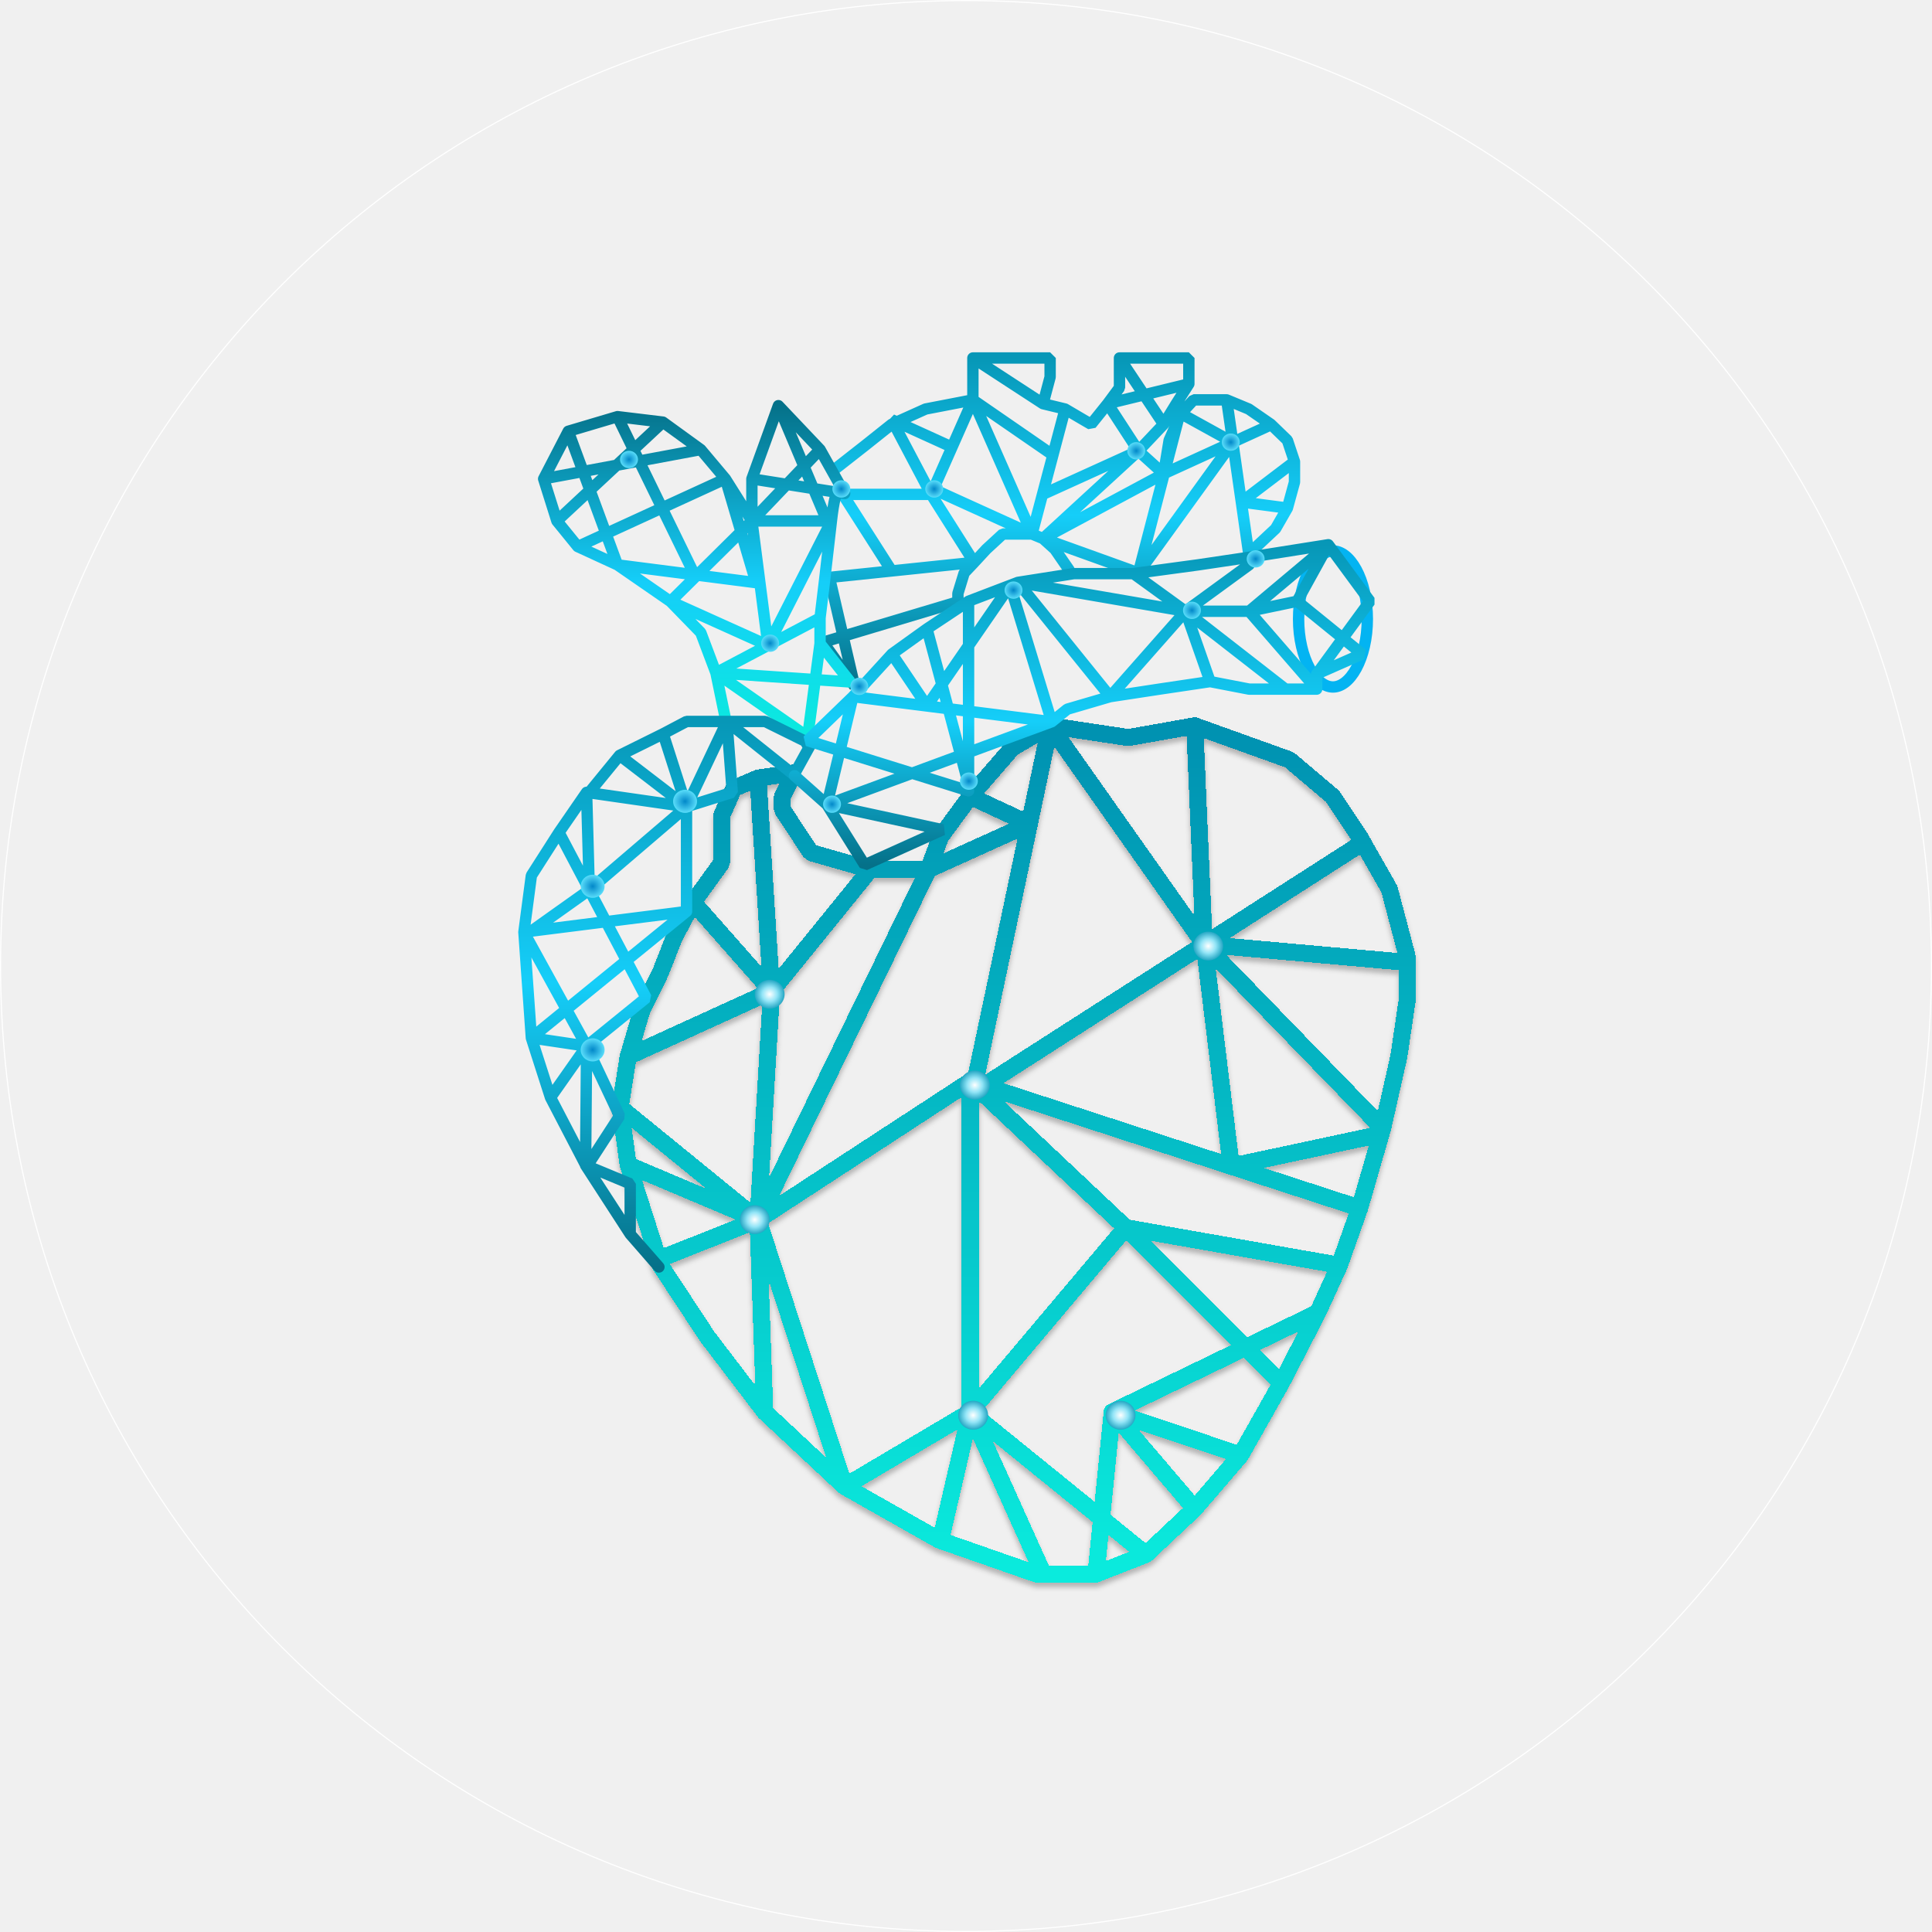
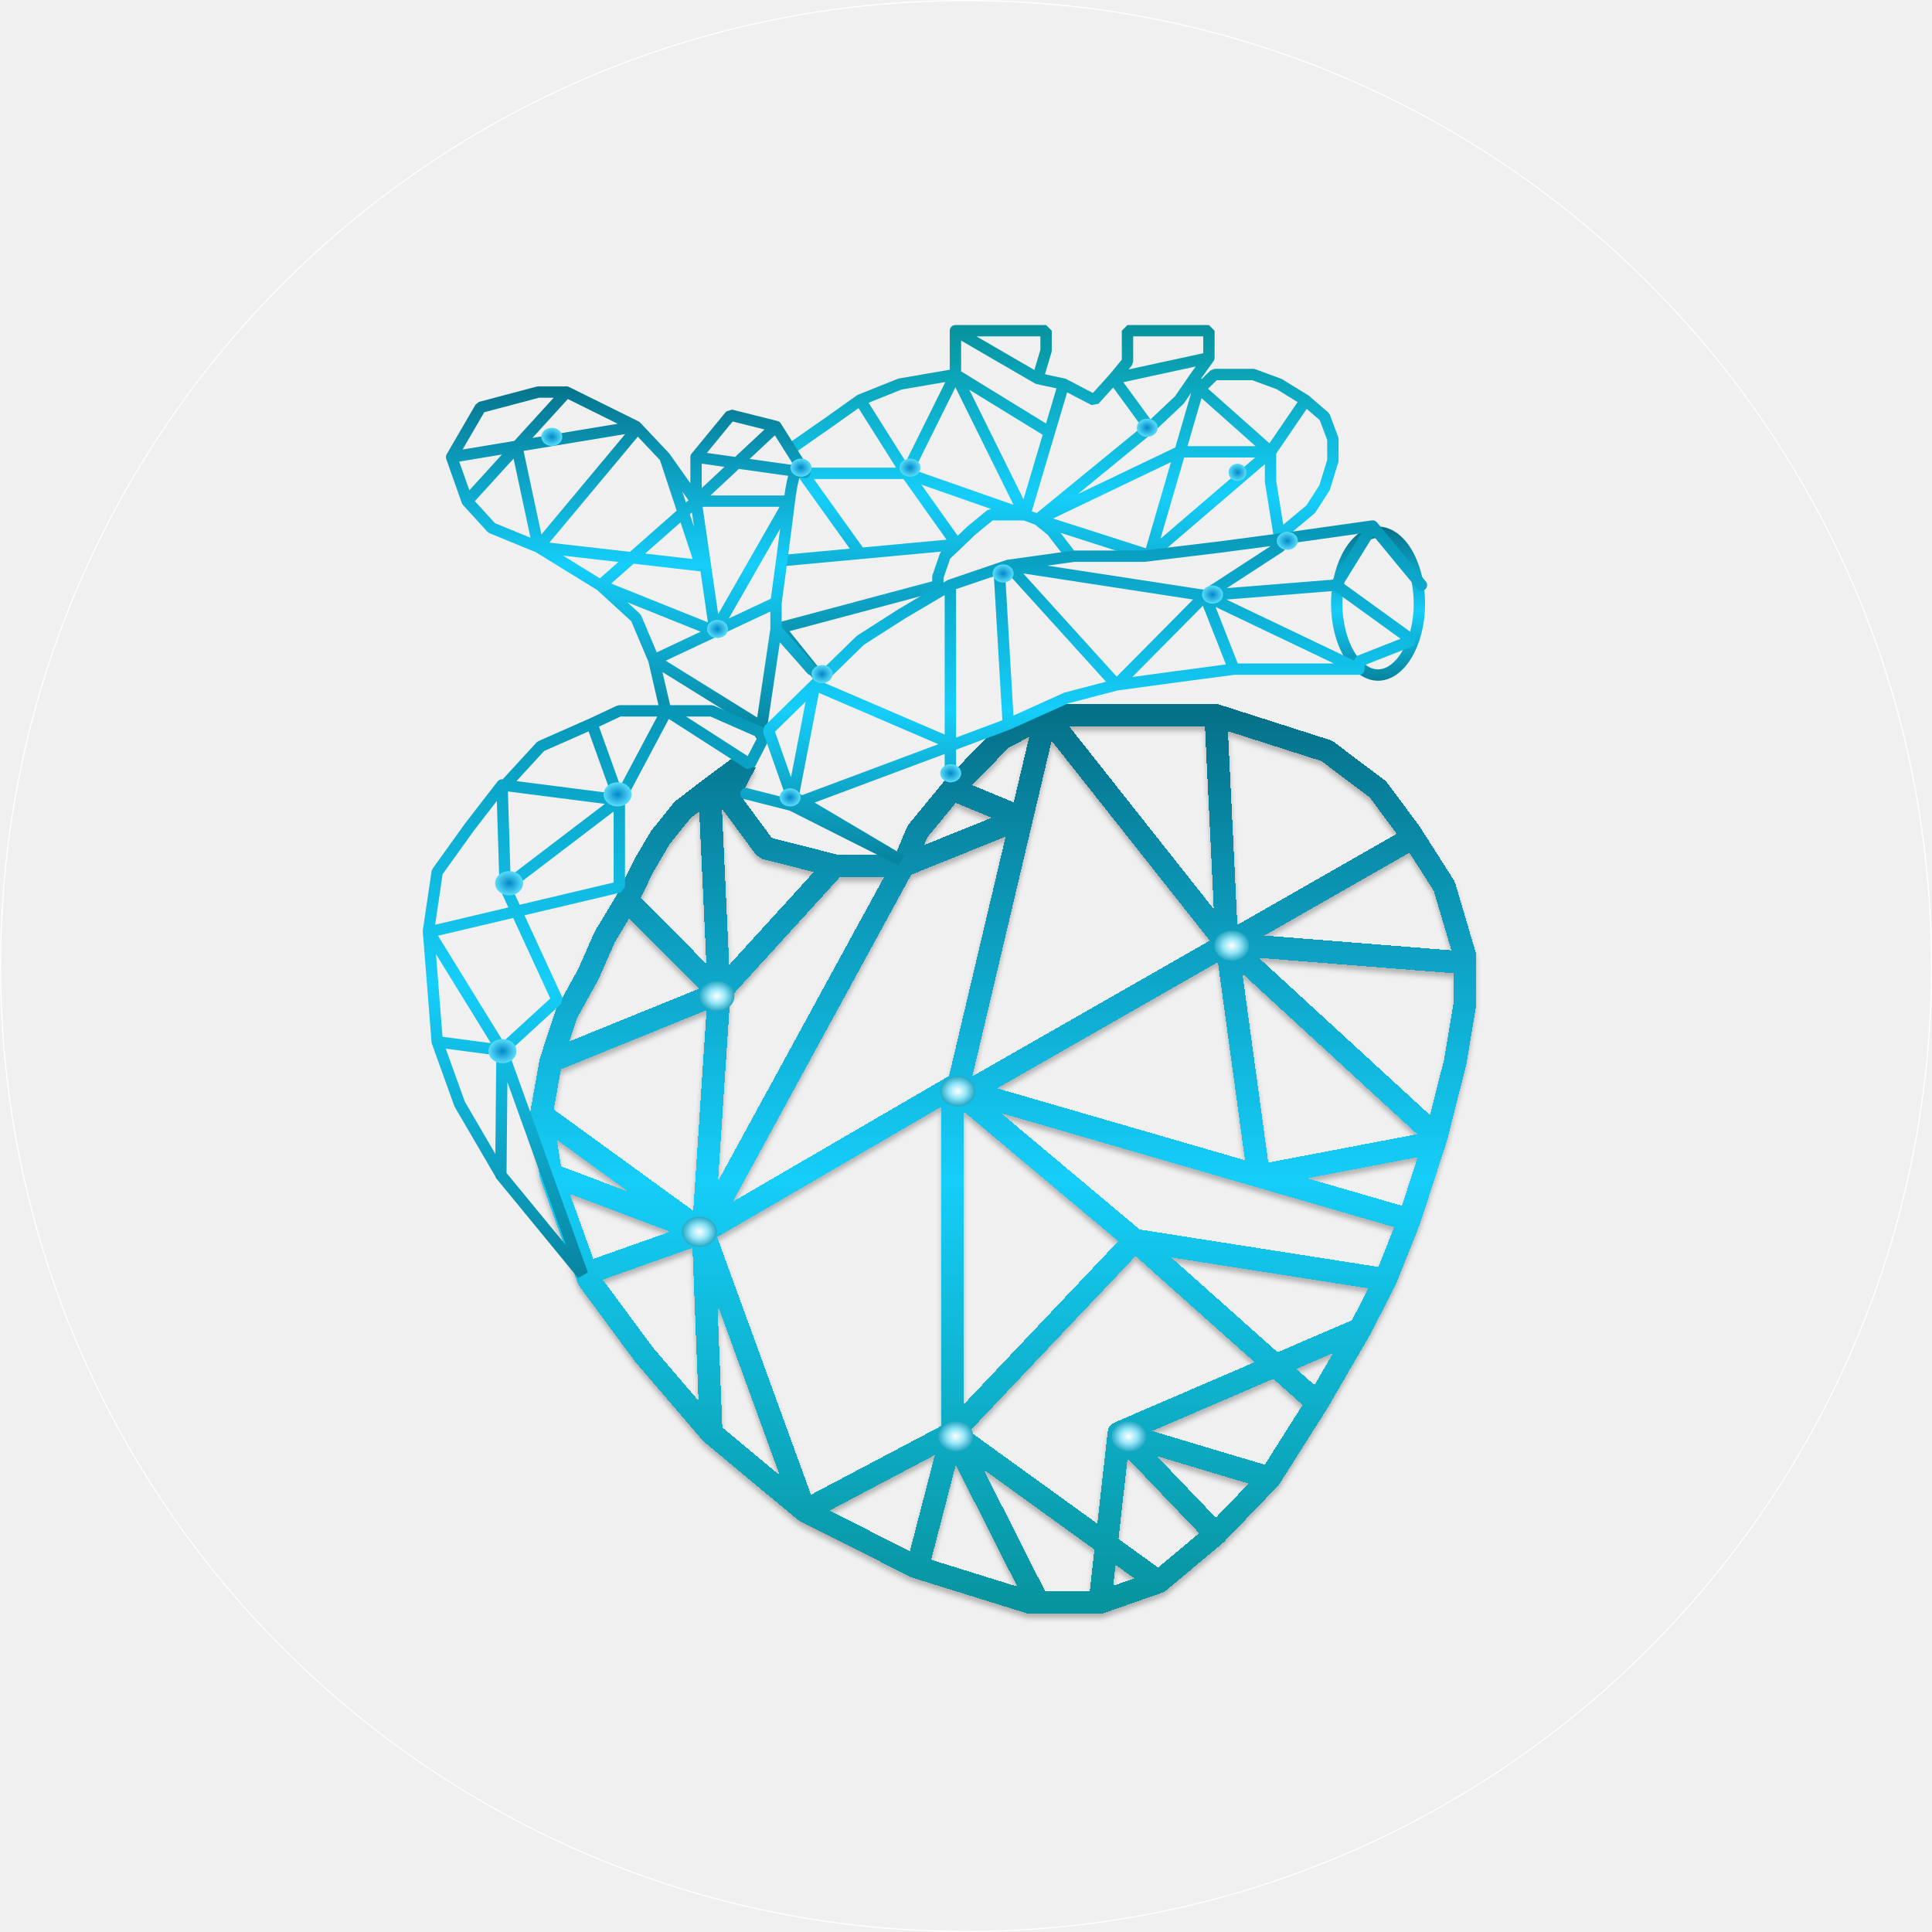
<svg xmlns="http://www.w3.org/2000/svg" width="1700" height="1700" viewBox="0 0 1700 1700" fill="none">
-   <path d="M735.383 412.215L761.043 392.107L784.629 373.319L814.438 359.913L856.067 351.865M856.067 351.865V315M856.067 351.865L908.07 469.874M856.067 351.865L926.471 400.407M856.067 351.865L837.682 393.44M856.067 315H924.013V331.757L917.788 355.216M856.067 315L917.788 355.216M917.788 355.216L937.197 359.913M937.197 359.913L953.166 369.307L960.1 373.319L974.65 355.216M937.197 359.913L926.471 400.407M974.65 355.216L985.051 341.151V315M974.65 355.216L1046.09 337.799M974.65 355.216L1001.7 396.804M985.051 315H1046.09V337.799M985.051 315L1023.9 373.319M1046.09 337.799L1035.01 355.216L1023.9 373.319M1023.9 373.319L1001.7 396.804M1001.7 396.804L1023.9 416.912M1001.7 396.804L917.788 473.885M1001.7 396.804L917.271 435.141M1023.9 416.912L1028.75 387.41L1039.15 363.95M1023.9 416.912L1084.73 389.12M1023.9 416.912L917.788 473.885M1039.15 363.95L1050.26 351.865H1079.39M1039.15 363.95L1084.73 389.12M1079.39 351.865L1098.8 359.913L1118.21 373.319L1118.57 373.663M1079.39 351.865L1084.73 389.12M1139.04 406.172L1132.79 387.41L1118.57 373.663M1139.04 406.172V424.275L1132.79 447.074M1139.04 406.172L1092.27 441.717M1132.79 447.074L1122.39 465.177L1098.8 487.291L1092.27 441.717M1132.79 447.074L1092.27 441.717M1118.57 373.663L1084.73 389.12M1039.15 359.913L1001.7 504.073M1001.7 504.073L1084.73 389.12M1001.7 504.073L917.788 473.885M1084.73 389.12L1092.27 441.717M940.664 501.382L928.189 483.279L917.788 473.885M917.788 473.885L908.07 469.874M908.07 469.874H892.811H882.41L867.86 483.279L857.172 494.83M908.07 469.874L917.271 435.141M908.07 469.874L821.303 430.479M857.172 494.83L856.067 496.025L848.424 504.073L842.883 522.175V529.538L724.273 565.083L752.035 603.954L729.841 508.084L784.629 502.382M857.172 494.83L784.629 502.382M857.172 494.83L819.297 435.014M784.629 502.382L741.608 435.014H819.297M819.297 435.014L784.629 369.307L837.682 393.44M819.297 435.014L821.303 430.479M926.471 400.407L917.271 435.141M837.682 393.44L821.303 430.479" stroke="url(#paint0_linear_140_918)" stroke-width="10" stroke-linecap="round" stroke-linejoin="bevel" />
-   <path d="M638.284 632.314L629.958 592.047M629.958 592.047L616.616 556.629L589.984 529.259M629.958 592.047L748.226 600.095L721.568 566.277M629.958 592.047L713.977 650.594M629.958 592.047L675.763 567.889M589.984 529.259L543.339 497.041M589.984 529.259L675.763 567.889M589.984 529.259L661.606 458.398M543.339 497.041L508.355 480.944M543.339 497.041L500.029 379.489M543.339 497.041L611.127 505.749M508.355 480.944L490.022 458.398M508.355 480.944L638.284 421.356M490.022 458.398L478.361 421.356M490.022 458.398L583.313 371.441M478.361 421.356L500.029 379.489M478.361 421.356L616.616 395.586M500.029 379.489L543.339 366.617M543.339 366.617L583.313 371.441M543.339 366.617L611.127 505.749M583.313 371.441L616.616 395.586M616.616 395.586L638.284 421.356M638.284 421.356L661.606 458.398M638.284 421.356L665.208 512.697M661.606 458.398V421.356M661.606 458.398L668.685 513.144M661.606 458.398L721.568 395.586M661.606 458.398H727.687M661.606 421.356L684.929 356.943M661.606 421.356L743.235 434.253M684.929 356.943L721.568 395.586M684.929 356.943L727.687 458.398M721.568 395.586L743.235 434.253M743.235 434.253C741.021 427.271 735.587 422.325 731.574 458.398M731.574 458.398C727.561 494.471 723.231 530.317 721.568 543.731M731.574 458.398L675.763 567.889M731.574 458.398H727.687M721.568 543.731V566.277M721.568 543.731L675.763 567.889M721.568 566.277L709.88 654.555M675.763 567.889L668.685 513.144M668.685 513.144L665.208 512.697M665.208 512.697L611.127 505.749" stroke="url(#paint1_linear_140_918)" stroke-width="10" stroke-linecap="round" stroke-linejoin="bevel" />
+   <path d="M699.056 392.667L729.175 371.638L756.858 351.99M756.858 351.99L791.847 337.97L840.708 329.553M756.858 351.99L797.55 416.511M840.708 329.553V291M840.708 329.553L901.747 452.966M840.708 329.553L923.344 380.319M840.708 329.553L819.129 373.032L797.55 416.511M840.708 291H920.459V308.524L913.153 333.058M840.708 291L913.153 333.058M913.153 333.058L935.934 337.97M935.934 337.97L954.678 347.794L962.816 351.99L979.894 333.058M935.934 337.97L923.344 380.319M979.894 333.058L992.102 318.348V291H1063.75V314.844M979.894 333.058L1063.75 314.844M979.894 333.058L1011.65 376.55M1063.75 314.844L1050.74 333.058L1037.7 351.99L1011.65 376.55M1011.65 376.55L913.153 457.161M1148.82 352.35L1148.4 351.99L1125.62 337.97L1102.83 329.553H1068.65L1055.61 342.192L1117.95 397.579M1148.82 352.35L1165.51 366.726L1172.84 386.348V405.279L1165.51 429.123L1153.3 448.054L1125.62 471.181L1117.95 423.52V397.579M1148.82 352.35L1117.95 397.579M1055.61 337.97L1011.65 488.731M1011.65 488.731L1117.95 397.579M1011.65 488.731L913.153 457.161M1117.95 397.579H1037.7L913.153 457.161M940.004 485.917L925.361 466.986L913.153 457.161M913.153 457.161L901.747 452.966M901.747 452.966H883.836H871.628L854.55 466.986L842.005 479.066M901.747 452.966L912.546 416.642L923.344 380.319M901.747 452.966L797.55 416.511M718.601 593.186L686.016 552.536L825.233 515.363V507.663L831.738 488.731L840.708 480.315L842.005 479.066M692.552 492.927L756.858 486.963M842.005 479.066L756.858 486.963M842.005 479.066L797.55 416.511M756.858 486.963L706.362 416.511H797.55" stroke="url(#paint0_linear_140_918)" stroke-width="10" stroke-linecap="round" stroke-linejoin="bevel" />
+   <path d="M585.086 622.847L575.314 580.736M575.314 580.736L559.654 543.696L528.394 515.073M575.314 580.736L673.931 641.965M575.314 580.736L629.077 555.472M528.394 515.073L473.645 481.379M528.394 515.073L629.077 555.472M528.394 515.073L612.461 440.967M473.645 481.379L432.583 464.545L411.065 440.967M473.645 481.379L553.211 490.487L616.689 497.753M473.645 481.379L454.774 392.975M473.645 481.379L559.654 378.326M411.065 440.967L397.378 402.228M411.065 440.967L454.774 392.975M397.378 402.228L422.81 358.444L473.645 344.982L498.483 344.982M397.378 402.228L559.654 375.278M498.483 344.982L559.654 375.278M498.483 344.982L454.774 392.975M559.654 375.278L585.086 402.228M585.086 402.228L612.461 440.967M585.086 402.228L616.689 497.753M612.461 440.967V402.228M612.461 440.967L620.769 498.22M612.461 440.967L682.84 375.278M612.461 440.967H690.023H694.585M612.461 402.228L642.853 365.253L682.84 375.278M612.461 402.228L708.273 415.716M682.84 375.278L708.273 415.716M708.273 415.716C705.673 408.415 699.296 403.242 694.585 440.967M694.585 440.967C689.875 478.692 684.793 516.18 682.84 530.208M694.585 440.967L629.077 555.472M682.84 530.208V553.786M682.84 530.208L629.077 555.472M682.84 553.786L714.13 589.153M682.84 553.786L669.122 646.107M629.077 555.472L620.769 498.22M620.769 498.22L616.689 497.753" stroke="url(#paint1_linear_140_918)" stroke-width="10" stroke-linecap="round" stroke-linejoin="bevel" />
  <g filter="url(#filter0_d_140_918)">
-     <path d="M672.926 1242.39L622.367 1176.12L581.054 1113.34L579.393 1108.15M672.926 1242.39L743.104 1307.94M672.926 1242.39L666.99 1073.35M743.104 1307.94L826.388 1355.09L827.569 1355.5M743.104 1307.94L666.99 1073.35M743.104 1307.94L853.755 1242.39M964.38 1385L1008.4 1367.76M964.38 1385H917.997M964.38 1385L978.667 1242.39M1008.4 1367.76L1051.24 1327.49M1008.4 1367.76L853.755 1242.39M1051.24 1327.49L1091.68 1280.35M1051.24 1327.49L978.667 1242.39M1091.68 1280.35L1127.38 1217.1M1091.68 1280.35L978.667 1242.39M1127.38 1217.1L1159.5 1155M1127.38 1217.1L990.565 1080.25M1159.5 1155L1178.54 1113.34M1159.5 1155L978.667 1242.39M1178.54 1113.34L1196.37 1062.99M1178.54 1113.34L990.565 1080.25M1196.37 1062.99L1215.1 998.007M1196.37 1062.99L1083.36 1026.2M1216.59 992.839L1230.88 929.594L1238 881.304V846.8M1216.59 992.839L1059.56 830.953M1216.59 992.839L1215.1 998.007M1051.24 638.635L1134.52 668.543L1172.58 700.737L1196.37 736.383L1199.21 741.381M1051.24 638.635L992.929 648.994L923.933 638.635M1051.24 638.635L1059.56 830.953M923.933 638.635L890.63 658.184L853.755 700.737M923.933 638.635L1059.56 830.953M923.933 638.635L905.761 724.907M853.755 700.737L827.569 736.383L816.88 765.149M853.755 700.737L905.761 724.907M816.88 765.149H765.717M816.88 765.149L905.761 724.907M816.88 765.149L666.99 1073.35M765.717 765.149L713.373 750.195L688.395 712.238V700.737L699.111 680.044L666.99 684.64M765.717 765.149L678.888 872.088M666.99 684.64L645.559 693.856L634.869 718.001V759.386L609.866 793.889M666.99 684.64L678.888 872.088M609.866 793.889L593.214 824.94L581.054 855.991L564.665 889.353L552.767 929.594M609.866 793.889L678.888 872.088M552.767 929.594L545.623 974.457M552.767 929.594L678.888 872.088M545.623 974.457L552.767 1025.06M545.623 974.457L666.99 1073.35M552.767 1025.06L579.393 1108.15M552.767 1025.06L666.99 1073.35M579.393 1108.15L666.99 1073.35M666.99 1073.35L853.755 951.454M666.99 1073.35L678.888 872.088M853.755 1242.39L827.569 1355.5M853.755 1242.39L917.997 1385M853.755 1242.39L990.565 1080.25M853.755 1242.39V962.956M827.569 1355.5L912.035 1385H917.997M990.565 1080.25L857.334 954.823M853.755 951.454L857.334 954.823M853.755 951.454V962.956M853.755 951.454L1083.36 1026.2M857.334 954.823L905.761 724.907M1199.21 741.381L1222.53 782.388L1238 841.037V846.8M1199.21 741.381L1059.56 830.953M853.755 962.956L1059.56 830.953M1238 846.8L1059.56 830.953M1059.56 830.953L1083.36 1026.2M1215.1 998.007L1083.36 1026.2" stroke="url(#paint2_linear_140_918)" stroke-width="15" stroke-linecap="round" stroke-linejoin="bevel" shape-rendering="crispEdges" />
+     <path d="M625.747 1260.86L566.404 1191.56L517.912 1125.89L515.963 1120.47M625.747 1260.86L708.118 1329.41M625.747 1260.86L618.78 1084.08M708.118 1329.41L805.872 1378.72L807.259 1379.15M708.118 1329.41L618.78 1084.08M708.118 1329.41L837.994 1260.86M967.839 1410L1019.51 1391.97M967.839 1410H913.398M967.839 1410L984.609 1260.86M1019.51 1391.97L1069.79 1349.86M1019.51 1391.97L837.994 1260.86M1069.79 1349.86L1117.26 1300.55M1069.79 1349.86L984.609 1260.86M1117.26 1300.55L1159.15 1234.41M1117.26 1300.55L984.609 1260.86M1159.15 1234.41L1196.86 1169.47M1159.15 1234.41L998.574 1091.3M1196.86 1169.47L1219.21 1125.89M1196.86 1169.47L984.609 1260.86M1219.21 1125.89L1240.14 1073.24M1219.21 1125.89L998.574 1091.3M1240.14 1073.24L1262.13 1005.28M1240.14 1073.24L1107.49 1034.77M1263.88 999.88L1280.65 933.739L1289 883.238V847.154M1263.88 999.88L1079.56 830.58M1263.88 999.88L1262.13 1005.28M1069.79 629.455L1167.54 660.733L1212.21 694.401L1240.14 731.68L1243.47 736.907M1069.79 629.455H998.574H920.365M1069.79 629.455L1079.56 830.58M920.365 629.455L881.276 649.9L837.994 694.401M920.365 629.455L1079.56 830.58M920.365 629.455L899.036 719.678M837.994 694.401L807.259 731.68L794.712 761.763M837.994 694.401L899.036 719.678M794.712 761.763H734.66M794.712 761.763L899.036 719.678M794.712 761.763L618.78 1084.08M734.66 761.763L673.221 746.124L643.904 706.429V694.401L655.885 671L624.398 694.401M734.66 761.763L632.745 873.599M624.398 694.401L600.783 712.5L581.078 736.907L566.485 761.763L551.73 791.82M624.398 694.401L632.745 873.599M551.73 791.82L532.186 824.292L517.912 856.765L498.676 891.654L484.711 933.739M551.73 791.82L632.745 873.599M484.711 933.739L476.326 980.656M484.711 933.739L632.745 873.599M476.326 980.656L484.711 1033.57M476.326 980.656L618.78 1084.08M484.711 1033.57L515.963 1120.47M484.711 1033.57L618.78 1084.08M515.963 1120.47L618.78 1084.08M618.78 1084.08L837.994 956.6M618.78 1084.08L632.745 873.599M837.994 1260.86L807.259 1379.15M837.994 1260.86L913.398 1410M837.994 1260.86L998.574 1091.3M837.994 1260.86V968.628M807.259 1379.15L906.4 1410H913.398M998.574 1091.3L842.195 960.124M837.994 956.6L842.195 960.124M837.994 956.6V968.628M837.994 956.6L1107.49 1034.77M842.195 960.124L899.036 719.678M1243.47 736.907L1270.84 779.792L1289 841.126V847.154M1243.47 736.907L1079.56 830.58M837.994 968.628L1079.56 830.58M1289 847.154L1079.56 830.58M1079.56 830.58L1107.49 1034.77M1262.13 1005.28L1107.49 1034.77" stroke="url(#paint2_linear_140_918)" stroke-width="20" stroke-linecap="round" stroke-linejoin="bevel" shape-rendering="crispEdges" />
  </g>
-   <path d="M579.793 1114.86L554.527 1085.94M554.527 1085.94V1041.64L515.262 1025.36M554.527 1085.94L516.155 1026.74M515.262 1025.36L516.155 1026.74M515.262 1025.36L516.155 920.507M484.401 965.699L516.155 1026.74M484.401 965.699L516.155 920.507M484.401 965.699L467.566 913.271M516.155 1026.74L545.177 981.974L516.155 920.507M516.155 920.507L568.552 878.005L518.535 783.075M516.155 920.507L467.566 913.271M516.155 920.507L461 820.143M467.566 913.271L604.087 802.066M467.566 913.271L461 820.143M604.087 802.066L467.566 819.314M604.087 802.066V709.853M461 820.143L467.566 770.432L491.86 732.449M461 820.143L467.566 819.314M491.86 732.449L518.535 783.075M491.86 732.449L516.155 697.209M518.535 783.075L467.566 819.314M518.535 783.075L516.155 697.209M518.535 783.075L604.087 709.853M516.155 697.209L604.087 709.853M604.087 709.853L545.177 664.66M604.087 709.853L644.324 697.209L639.623 634.828M604.087 709.853L639.623 634.828M604.087 709.853L583.522 645.669M518.535 697.209L545.177 664.66M545.177 664.66L583.522 645.669M639.623 634.828H604.087L583.522 645.669M639.623 634.828H673.294L713.53 654.708L698.56 681.823L639.623 634.828Z" stroke="url(#paint3_linear_140_918)" stroke-width="10" stroke-linecap="round" stroke-linejoin="bevel" />
-   <path d="M1203.14 544.645C1203.14 561.882 1199.33 577.239 1193.42 588.108C1187.41 599.17 1179.93 604.489 1172.89 604.489C1165.86 604.489 1158.38 599.17 1152.36 588.108C1146.45 577.239 1142.65 561.882 1142.65 544.645C1142.65 527.408 1146.45 512.05 1152.36 501.181C1158.38 490.119 1165.86 484.801 1172.89 484.801C1179.93 484.801 1187.41 490.119 1193.42 501.181C1199.33 512.05 1203.14 527.408 1203.14 544.645Z" stroke="#03B4F2" stroke-width="10" />
-   <path d="M699.111 682.586L727.687 708M727.687 708L760.832 761.038L829.408 730.114L727.687 708ZM727.687 708L925.404 635.083M727.687 708L750.537 612.994M750.537 612.994L710.536 651.662L852.258 695.864M750.537 612.994L784.838 575.444M750.537 612.994L815.672 621.222M784.838 575.444L815.672 553.33M784.838 575.444L815.672 621.222M815.672 553.33L852.258 529.032M815.672 553.33L852.258 690.329V529.032M852.258 529.032L888.818 515.071M895.673 512.453L944.839 504.735H997.394M895.673 512.453L888.818 515.071M895.673 512.453L976.829 612.994M895.673 512.453L1043.12 537.868M997.394 504.735L1054.54 496.991L1099.12 490.365L1168.82 479.32M997.394 504.735L1043.12 537.868M1168.82 479.32L1141.4 529.032M1168.82 479.32L1099.12 537.868M1168.82 479.32L1205.41 529.032L1158.55 593.114M1141.4 529.032L1198.55 575.444L1158.55 593.114M1141.4 529.032L1099.12 537.868M1158.55 593.114V606.368M1158.55 606.368H1131.1M1158.55 606.368L1099.12 537.868M1131.1 606.368H1099.12L1064.81 599.741M1131.1 606.368L1043.12 537.868M1064.81 599.741L1020.24 606.368L976.829 612.994M1064.81 599.741L1043.12 537.868M976.829 612.994L939.114 624.038L925.404 635.083M976.829 612.994L1043.12 537.868M925.404 635.083L815.672 621.222M925.404 635.083L888.818 515.071M815.672 621.222L888.818 515.071M1043.12 537.868L1099.12 496.991M1043.12 537.868H1099.12" stroke="url(#paint4_linear_140_918)" stroke-width="10" stroke-linecap="round" stroke-linejoin="bevel" />
-   <ellipse cx="521.488" cy="779.851" rx="10.506" ry="10.156" fill="url(#paint5_diamond_140_918)" />
-   <ellipse cx="521.488" cy="923.804" rx="10.506" ry="10.156" fill="url(#paint6_diamond_140_918)" />
-   <ellipse cx="602.801" cy="705.105" rx="10.506" ry="10.156" fill="url(#paint7_diamond_140_918)" />
-   <ellipse cx="857.773" cy="954.781" rx="13.132" ry="12.695" fill="url(#paint8_diamond_140_918)" />
-   <ellipse cx="857.773" cy="954.781" rx="13.132" ry="12.695" fill="url(#paint9_diamond_140_918)" />
-   <ellipse cx="856.304" cy="1245.28" rx="13.132" ry="12.695" fill="url(#paint10_diamond_140_918)" />
-   <ellipse cx="664.103" cy="1073.2" rx="13.132" ry="12.695" fill="url(#paint11_diamond_140_918)" />
-   <ellipse cx="677.232" cy="874.855" rx="13.132" ry="12.695" fill="url(#paint12_diamond_140_918)" />
-   <ellipse cx="1063.16" cy="832.456" rx="13.132" ry="12.695" fill="url(#paint13_diamond_140_918)" />
-   <ellipse cx="985.995" cy="1245.28" rx="13.132" ry="12.695" fill="url(#paint14_diamond_140_918)" />
-   <ellipse cx="852.52" cy="687.332" rx="7.879" ry="7.617" fill="url(#paint15_diamond_140_918)" />
-   <ellipse cx="756.078" cy="603.953" rx="7.879" ry="7.617" fill="url(#paint16_diamond_140_918)" />
-   <ellipse cx="1082.97" cy="389.06" rx="7.879" ry="7.617" fill="url(#paint17_diamond_140_918)" />
-   <ellipse cx="999.811" cy="396.677" rx="7.879" ry="7.617" fill="url(#paint18_diamond_140_918)" />
-   <ellipse cx="822.057" cy="430.242" rx="7.879" ry="7.617" fill="url(#paint19_diamond_140_918)" />
-   <ellipse cx="732.127" cy="707.644" rx="7.879" ry="7.617" fill="url(#paint20_diamond_140_918)" />
-   <ellipse cx="1104.87" cy="491.785" rx="7.879" ry="7.617" fill="url(#paint21_diamond_140_918)" />
-   <ellipse cx="1048.82" cy="537.029" rx="7.879" ry="7.617" fill="url(#paint22_diamond_140_918)" />
-   <ellipse cx="740.319" cy="430.242" rx="7.879" ry="7.617" fill="url(#paint23_diamond_140_918)" />
-   <ellipse cx="891.813" cy="519.255" rx="7.879" ry="7.617" fill="url(#paint24_diamond_140_918)" />
-   <ellipse cx="553.479" cy="404.294" rx="7.879" ry="7.617" fill="url(#paint25_diamond_140_918)" />
-   <ellipse cx="677.655" cy="565.972" rx="7.879" ry="7.617" fill="url(#paint26_diamond_140_918)" />
+   <path d="M440.69 1033.89L512.568 1121.36L441.738 924.236M440.69 1033.89L441.738 1035.34L404.467 971.498L384.707 916.669M440.69 1033.89L441.738 924.236M441.738 924.236L490.266 879.783L444.531 780.511M441.738 924.236L384.707 916.669M441.738 924.236L377 819.276M384.707 916.669L377 819.276M377 819.276L384.707 767.288L413.222 727.566L441.738 690.712M377 819.276L384.707 818.409L544.948 780.511V703.935M444.531 780.511L441.738 690.712M444.531 780.511L544.948 703.935M441.738 690.712L544.948 703.935M544.948 703.935L586.658 625.475M544.948 703.935L520.81 636.812M444.531 690.712L475.802 656.673L520.81 636.812M586.658 625.475H544.948L520.81 636.812M586.658 625.475H626.179L673.406 646.265L659.821 672.5L586.658 625.475Z" stroke="url(#paint3_linear_140_918)" stroke-width="10" stroke-linecap="round" stroke-linejoin="bevel" />
+   <path d="M1248.95 531.161C1248.95 549.122 1244.5 565.142 1237.57 576.508C1230.58 587.961 1221.6 593.974 1212.58 593.974C1203.56 593.974 1194.58 587.961 1187.6 576.508C1180.66 565.142 1176.21 549.122 1176.21 531.161C1176.21 513.2 1180.66 497.18 1187.6 485.814C1194.58 474.361 1203.56 468.348 1212.58 468.348C1221.6 468.348 1230.58 474.361 1237.57 485.814C1244.5 497.18 1248.95 513.2 1248.95 531.161Z" stroke="url(#paint4_linear_140_918)" stroke-width="10" />
+   <path d="M656.351 698.337L696.369 708.5M696.369 708.5L792.984 757.129L696.369 699.911L676.127 642.5L716.842 602.641M696.369 708.5L887.195 637.158M696.369 708.5L716.842 602.641M716.842 602.641L757.103 563.371L793.294 540.244L836.237 514.834M716.842 602.641L836.237 653.916M836.237 514.834L879.149 500.233M836.237 514.834V683.518M887.195 497.496L944.904 489.424H1006.59L1073.67 481.326L1125.98 474.396L1207.8 462.846M887.195 497.496L879.149 500.233M887.195 497.496L982.451 602.641M887.195 497.496L1060.26 524.074M1207.8 462.846L1175.62 514.834M1207.8 462.846L1250.74 514.834M1175.62 514.834L1242.7 563.371L1195.75 581.851V588.781M1175.62 514.834L1060.26 524.074M1195.75 588.781H1125.98H1085.72M1195.75 588.781L1060.26 524.074M1085.72 588.781L1033.41 595.711L982.451 602.641M1085.72 588.781L1072.99 556.428L1060.26 524.074M982.451 602.641L938.183 614.191L887.195 637.158M982.451 602.641L1060.26 524.074M887.195 637.158L879.149 500.233M1060.26 524.074L1125.98 481.326" stroke="url(#paint5_linear_140_918)" stroke-width="10" stroke-linecap="round" stroke-linejoin="bevel" />
+   <ellipse cx="447.997" cy="777.138" rx="12.331" ry="10.621" fill="url(#paint6_diamond_140_918)" />
+   <ellipse cx="442.15" cy="924.916" rx="12.331" ry="10.621" fill="url(#paint7_diamond_140_918)" />
+   <ellipse cx="543.438" cy="698.97" rx="12.331" ry="10.621" fill="url(#paint8_diamond_140_918)" />
+   <ellipse cx="842.71" cy="960.079" rx="15.414" ry="13.276" fill="url(#paint9_diamond_140_918)" />
+   <ellipse cx="842.71" cy="960.079" rx="15.414" ry="13.276" fill="url(#paint10_diamond_140_918)" />
+   <ellipse cx="840.986" cy="1263.89" rx="15.414" ry="13.276" fill="url(#paint11_diamond_140_918)" />
+   <ellipse cx="615.391" cy="1083.92" rx="15.414" ry="13.276" fill="url(#paint12_diamond_140_918)" />
+   <ellipse cx="630.801" cy="876.493" rx="15.414" ry="13.276" fill="url(#paint13_diamond_140_918)" />
+   <ellipse cx="1083.78" cy="832.153" rx="15.414" ry="13.276" fill="url(#paint14_diamond_140_918)" />
+   <ellipse cx="993.211" cy="1263.89" rx="15.414" ry="13.276" fill="url(#paint15_diamond_140_918)" />
+   <ellipse cx="836.544" cy="680.382" rx="9.248" ry="7.966" fill="url(#paint16_diamond_140_918)" />
+   <ellipse cx="723.347" cy="593.186" rx="9.248" ry="7.966" fill="url(#paint17_diamond_140_918)" />
+   <ellipse cx="1009.43" cy="376.419" rx="9.248" ry="7.966" fill="url(#paint18_diamond_140_918)" />
+   <ellipse cx="800.789" cy="411.518" rx="9.248" ry="7.966" fill="url(#paint19_diamond_140_918)" />
+   <ellipse cx="695.234" cy="701.624" rx="9.248" ry="7.966" fill="url(#paint20_diamond_140_918)" />
+   <ellipse cx="1132.73" cy="475.882" rx="9.248" ry="7.966" fill="url(#paint21_diamond_140_918)" />
+   <ellipse cx="1066.95" cy="523.196" rx="9.248" ry="7.966" fill="url(#paint22_diamond_140_918)" />
+   <ellipse cx="704.849" cy="411.518" rx="9.248" ry="7.966" fill="url(#paint23_diamond_140_918)" />
+   <ellipse cx="882.665" cy="504.61" rx="9.248" ry="7.966" fill="url(#paint24_diamond_140_918)" />
+   <ellipse cx="485.547" cy="384.382" rx="9.248" ry="7.966" fill="url(#paint25_diamond_140_918)" />
+   <ellipse cx="631.297" cy="553.466" rx="9.248" ry="7.966" fill="url(#paint26_diamond_140_918)" />
  <circle cx="850" cy="850" r="849.5" stroke="white" />
+   <ellipse cx="1088.88" cy="415.617" rx="7.879" ry="7.617" fill="url(#paint27_diamond_140_918)" />
  <defs>
-     <filter id="filter0_d_140_918" x="534.197" y="631.219" width="715.303" height="769.281" filterUnits="userSpaceOnUse" color-interpolation-filters="sRGB">
+     <filter id="filter0_d_140_918" x="462.449" y="619.455" width="840.551" height="808.545" filterUnits="userSpaceOnUse" color-interpolation-filters="sRGB">
      <feFlood flood-opacity="0" result="BackgroundImageFix" />
      <feColorMatrix in="SourceAlpha" type="matrix" values="0 0 0 0 0 0 0 0 0 0 0 0 0 0 0 0 0 0 127 0" result="hardAlpha" />
      <feOffset dy="4" />
      <feGaussianBlur stdDeviation="2" />
      <feComposite in2="hardAlpha" operator="out" />
      <feColorMatrix type="matrix" values="0 0 0 0 0 0 0 0 0 0 0 0 0 0 0 0 0 0 0.25 0" />
      <feBlend mode="normal" in2="BackgroundImageFix" result="effect1_dropShadow_140_918" />
      <feBlend mode="normal" in="SourceGraphic" in2="effect1_dropShadow_140_918" result="shape" />
    </filter>
-     <linearGradient id="paint0_linear_140_918" x1="931.656" y1="315" x2="931.656" y2="603.954" gradientUnits="userSpaceOnUse">
+     <linearGradient id="paint0_linear_140_918" x1="929.43" y1="291" x2="929.43" y2="593.186" gradientUnits="userSpaceOnUse">
+       <stop stop-color="#07949F" />
+       <stop offset="0.479" stop-color="#15CEF9" />
+       <stop offset="1" stop-color="#07849F" />
+     </linearGradient>
+     <linearGradient id="paint1_linear_140_918" x1="555.754" y1="334.866" x2="555.754" y2="646.106" gradientUnits="userSpaceOnUse">
+       <stop stop-color="#057189" />
+       <stop offset="0.521" stop-color="#15CEF9" />
+       <stop offset="1" stop-color="#07849F" />
+     </linearGradient>
+     <linearGradient id="paint2_linear_140_918" x1="882.663" y1="629.455" x2="882.663" y2="1410" gradientUnits="userSpaceOnUse">
+       <stop stop-color="#057189" />
+       <stop offset="0.521" stop-color="#15CEF9" />
+       <stop offset="1" stop-color="#07949F" />
+     </linearGradient>
+     <linearGradient id="paint3_linear_140_918" x1="525.203" y1="625.475" x2="525.203" y2="1127.49" gradientUnits="userSpaceOnUse">
      <stop stop-color="#0797B7" />
      <stop offset="0.479" stop-color="#15CEF9" />
-       <stop offset="1" stop-color="#057189" />
+       <stop offset="1" stop-color="#07849F" />
    </linearGradient>
-     <linearGradient id="paint1_linear_140_918" x1="613.293" y1="356.943" x2="613.293" y2="654.555" gradientUnits="userSpaceOnUse">
+     <linearGradient id="paint4_linear_140_918" x1="1212.58" y1="463.348" x2="1212.58" y2="598.974" gradientUnits="userSpaceOnUse">
      <stop stop-color="#057189" />
-       <stop offset="0.521" stop-color="#15CEF9" />
-       <stop offset="1" stop-color="#0AEBDD" />
-       <stop offset="1" stop-color="#0797B7" />
+       <stop offset="0.547" stop-color="#15CEF9" />
+       <stop offset="1" stop-color="#07849F" />
    </linearGradient>
-     <linearGradient id="paint2_linear_140_918" x1="891.812" y1="638.635" x2="891.812" y2="1385" gradientUnits="userSpaceOnUse">
-       <stop stop-color="#0091B1" />
-       <stop offset="1" stop-color="#0AEBDD" />
-     </linearGradient>
-     <linearGradient id="paint3_linear_140_918" x1="587.265" y1="634.828" x2="587.265" y2="1114.86" gradientUnits="userSpaceOnUse">
-       <stop stop-color="#0797B7" />
-       <stop offset="0.479" stop-color="#15CEF9" />
-       <stop offset="1" stop-color="#057189" />
-     </linearGradient>
-     <linearGradient id="paint4_linear_140_918" x1="952.259" y1="479.32" x2="952.259" y2="761.038" gradientUnits="userSpaceOnUse">
+     <linearGradient id="paint5_linear_140_918" x1="953.612" y1="462.846" x2="953.612" y2="757.465" gradientUnits="userSpaceOnUse">
      <stop stop-color="#0797B7" />
      <stop offset="0.552" stop-color="#15CEF9" />
-       <stop offset="1" stop-color="#057189" />
+       <stop offset="1" stop-color="#07849F" />
    </linearGradient>
-     <radialGradient id="paint5_diamond_140_918" cx="0" cy="0" r="1" gradientUnits="userSpaceOnUse" gradientTransform="translate(521.488 779.851) rotate(90) scale(10.1557 10.5057)">
+     <radialGradient id="paint6_diamond_140_918" cx="0" cy="0" r="1" gradientUnits="userSpaceOnUse" gradientTransform="translate(447.997 777.138) rotate(90) scale(10.6207 12.331)">
      <stop stop-color="#0288C9" />
      <stop offset="1" stop-color="#59DDFA" />
    </radialGradient>
-     <radialGradient id="paint6_diamond_140_918" cx="0" cy="0" r="1" gradientUnits="userSpaceOnUse" gradientTransform="translate(521.488 923.804) rotate(90) scale(10.1557 10.5057)">
+     <radialGradient id="paint7_diamond_140_918" cx="0" cy="0" r="1" gradientUnits="userSpaceOnUse" gradientTransform="translate(442.15 924.916) rotate(90) scale(10.6207 12.331)">
      <stop stop-color="#0288C9" />
      <stop offset="1" stop-color="#59DDFA" />
    </radialGradient>
-     <radialGradient id="paint7_diamond_140_918" cx="0" cy="0" r="1" gradientUnits="userSpaceOnUse" gradientTransform="translate(602.801 705.105) rotate(90) scale(10.1557 10.5057)">
+     <radialGradient id="paint8_diamond_140_918" cx="0" cy="0" r="1" gradientUnits="userSpaceOnUse" gradientTransform="translate(543.438 698.97) rotate(90) scale(10.6207 12.331)">
      <stop stop-color="#0288C9" />
      <stop offset="1" stop-color="#59DDFA" />
    </radialGradient>
-     <radialGradient id="paint8_diamond_140_918" cx="0" cy="0" r="1" gradientUnits="userSpaceOnUse" gradientTransform="translate(857.773 954.781) rotate(90) scale(12.6946 13.1321)">
+     <radialGradient id="paint9_diamond_140_918" cx="0" cy="0" r="1" gradientUnits="userSpaceOnUse" gradientTransform="translate(842.71 960.079) rotate(90) scale(13.2759 15.4137)">
      <stop stop-color="white" />
      <stop offset="0.5" stop-color="#93E5F7" />
      <stop offset="1" stop-color="#25A7C4" />
    </radialGradient>
-     <radialGradient id="paint9_diamond_140_918" cx="0" cy="0" r="1" gradientUnits="userSpaceOnUse" gradientTransform="translate(857.773 954.781) rotate(90) scale(12.6946 13.1321)">
+     <radialGradient id="paint10_diamond_140_918" cx="0" cy="0" r="1" gradientUnits="userSpaceOnUse" gradientTransform="translate(842.71 960.079) rotate(90) scale(13.2759 15.4137)">
      <stop stop-color="white" />
      <stop offset="0.5" stop-color="#93E5F7" />
      <stop offset="1" stop-color="#25A7C4" />
    </radialGradient>
-     <radialGradient id="paint10_diamond_140_918" cx="0" cy="0" r="1" gradientUnits="userSpaceOnUse" gradientTransform="translate(856.304 1245.28) rotate(90) scale(12.6946 13.1321)">
+     <radialGradient id="paint11_diamond_140_918" cx="0" cy="0" r="1" gradientUnits="userSpaceOnUse" gradientTransform="translate(840.986 1263.89) rotate(90) scale(13.2759 15.4137)">
      <stop stop-color="white" />
      <stop offset="0.5" stop-color="#93E5F7" />
      <stop offset="1" stop-color="#25A7C4" />
    </radialGradient>
-     <radialGradient id="paint11_diamond_140_918" cx="0" cy="0" r="1" gradientUnits="userSpaceOnUse" gradientTransform="translate(664.103 1073.2) rotate(90) scale(12.6946 13.1321)">
+     <radialGradient id="paint12_diamond_140_918" cx="0" cy="0" r="1" gradientUnits="userSpaceOnUse" gradientTransform="translate(615.391 1083.92) rotate(90) scale(13.2759 15.4137)">
      <stop stop-color="white" />
      <stop offset="0.5" stop-color="#93E5F7" />
      <stop offset="1" stop-color="#25A7C4" />
    </radialGradient>
-     <radialGradient id="paint12_diamond_140_918" cx="0" cy="0" r="1" gradientUnits="userSpaceOnUse" gradientTransform="translate(677.232 874.855) rotate(90) scale(12.6946 13.1321)">
+     <radialGradient id="paint13_diamond_140_918" cx="0" cy="0" r="1" gradientUnits="userSpaceOnUse" gradientTransform="translate(630.801 876.493) rotate(90) scale(13.2759 15.4137)">
      <stop stop-color="white" />
      <stop offset="0.5" stop-color="#93E5F7" />
      <stop offset="1" stop-color="#25A7C4" />
    </radialGradient>
-     <radialGradient id="paint13_diamond_140_918" cx="0" cy="0" r="1" gradientUnits="userSpaceOnUse" gradientTransform="translate(1063.16 832.456) rotate(90) scale(12.6946 13.1321)">
+     <radialGradient id="paint14_diamond_140_918" cx="0" cy="0" r="1" gradientUnits="userSpaceOnUse" gradientTransform="translate(1083.78 832.153) rotate(90) scale(13.2759 15.4137)">
      <stop stop-color="white" />
      <stop offset="0.5" stop-color="#93E5F7" />
      <stop offset="1" stop-color="#25A7C4" />
    </radialGradient>
-     <radialGradient id="paint14_diamond_140_918" cx="0" cy="0" r="1" gradientUnits="userSpaceOnUse" gradientTransform="translate(985.995 1245.28) rotate(90) scale(12.6946 13.1321)">
+     <radialGradient id="paint15_diamond_140_918" cx="0" cy="0" r="1" gradientUnits="userSpaceOnUse" gradientTransform="translate(993.211 1263.89) rotate(90) scale(13.2759 15.4137)">
      <stop stop-color="white" />
      <stop offset="0.5" stop-color="#93E5F7" />
      <stop offset="1" stop-color="#25A7C4" />
    </radialGradient>
-     <radialGradient id="paint15_diamond_140_918" cx="0" cy="0" r="1" gradientUnits="userSpaceOnUse" gradientTransform="translate(852.52 687.332) rotate(90) scale(7.61674 7.87926)">
+     <radialGradient id="paint16_diamond_140_918" cx="0" cy="0" r="1" gradientUnits="userSpaceOnUse" gradientTransform="translate(836.544 680.382) rotate(90) scale(7.96555 9.24824)">
      <stop stop-color="#0288C9" />
      <stop offset="1" stop-color="#59DDFA" />
    </radialGradient>
-     <radialGradient id="paint16_diamond_140_918" cx="0" cy="0" r="1" gradientUnits="userSpaceOnUse" gradientTransform="translate(756.078 603.953) rotate(90) scale(7.61674 7.87926)">
+     <radialGradient id="paint17_diamond_140_918" cx="0" cy="0" r="1" gradientUnits="userSpaceOnUse" gradientTransform="translate(723.347 593.186) rotate(90) scale(7.96555 9.24824)">
      <stop stop-color="#0288C9" />
      <stop offset="1" stop-color="#59DDFA" />
    </radialGradient>
-     <radialGradient id="paint17_diamond_140_918" cx="0" cy="0" r="1" gradientUnits="userSpaceOnUse" gradientTransform="translate(1082.97 389.06) rotate(90) scale(7.61674 7.87926)">
+     <radialGradient id="paint18_diamond_140_918" cx="0" cy="0" r="1" gradientUnits="userSpaceOnUse" gradientTransform="translate(1009.43 376.419) rotate(90) scale(7.96555 9.24824)">
      <stop stop-color="#0288C9" />
      <stop offset="1" stop-color="#59DDFA" />
    </radialGradient>
-     <radialGradient id="paint18_diamond_140_918" cx="0" cy="0" r="1" gradientUnits="userSpaceOnUse" gradientTransform="translate(999.811 396.677) rotate(90) scale(7.61674 7.87926)">
+     <radialGradient id="paint19_diamond_140_918" cx="0" cy="0" r="1" gradientUnits="userSpaceOnUse" gradientTransform="translate(800.789 411.518) rotate(90) scale(7.96555 9.24824)">
      <stop stop-color="#0288C9" />
      <stop offset="1" stop-color="#59DDFA" />
    </radialGradient>
-     <radialGradient id="paint19_diamond_140_918" cx="0" cy="0" r="1" gradientUnits="userSpaceOnUse" gradientTransform="translate(822.057 430.242) rotate(90) scale(7.61674 7.87926)">
+     <radialGradient id="paint20_diamond_140_918" cx="0" cy="0" r="1" gradientUnits="userSpaceOnUse" gradientTransform="translate(695.234 701.624) rotate(90) scale(7.96555 9.24824)">
      <stop stop-color="#0288C9" />
      <stop offset="1" stop-color="#59DDFA" />
    </radialGradient>
-     <radialGradient id="paint20_diamond_140_918" cx="0" cy="0" r="1" gradientUnits="userSpaceOnUse" gradientTransform="translate(732.127 707.644) rotate(90) scale(7.61674 7.87926)">
+     <radialGradient id="paint21_diamond_140_918" cx="0" cy="0" r="1" gradientUnits="userSpaceOnUse" gradientTransform="translate(1132.73 475.882) rotate(90) scale(7.96555 9.24824)">
      <stop stop-color="#0288C9" />
      <stop offset="1" stop-color="#59DDFA" />
    </radialGradient>
-     <radialGradient id="paint21_diamond_140_918" cx="0" cy="0" r="1" gradientUnits="userSpaceOnUse" gradientTransform="translate(1104.87 491.785) rotate(90) scale(7.61674 7.87926)">
+     <radialGradient id="paint22_diamond_140_918" cx="0" cy="0" r="1" gradientUnits="userSpaceOnUse" gradientTransform="translate(1066.95 523.196) rotate(90) scale(7.96555 9.24824)">
      <stop stop-color="#0288C9" />
      <stop offset="1" stop-color="#59DDFA" />
    </radialGradient>
-     <radialGradient id="paint22_diamond_140_918" cx="0" cy="0" r="1" gradientUnits="userSpaceOnUse" gradientTransform="translate(1048.82 537.029) rotate(90) scale(7.61674 7.87926)">
+     <radialGradient id="paint23_diamond_140_918" cx="0" cy="0" r="1" gradientUnits="userSpaceOnUse" gradientTransform="translate(704.849 411.518) rotate(90) scale(7.96555 9.24824)">
      <stop stop-color="#0288C9" />
      <stop offset="1" stop-color="#59DDFA" />
    </radialGradient>
-     <radialGradient id="paint23_diamond_140_918" cx="0" cy="0" r="1" gradientUnits="userSpaceOnUse" gradientTransform="translate(740.319 430.242) rotate(90) scale(7.61674 7.87926)">
+     <radialGradient id="paint24_diamond_140_918" cx="0" cy="0" r="1" gradientUnits="userSpaceOnUse" gradientTransform="translate(882.665 504.61) rotate(90) scale(7.96555 9.24824)">
      <stop stop-color="#0288C9" />
      <stop offset="1" stop-color="#59DDFA" />
    </radialGradient>
-     <radialGradient id="paint24_diamond_140_918" cx="0" cy="0" r="1" gradientUnits="userSpaceOnUse" gradientTransform="translate(891.813 519.255) rotate(90) scale(7.61674 7.87926)">
+     <radialGradient id="paint25_diamond_140_918" cx="0" cy="0" r="1" gradientUnits="userSpaceOnUse" gradientTransform="translate(485.547 384.382) rotate(90) scale(7.96555 9.24824)">
      <stop stop-color="#0288C9" />
      <stop offset="1" stop-color="#59DDFA" />
    </radialGradient>
-     <radialGradient id="paint25_diamond_140_918" cx="0" cy="0" r="1" gradientUnits="userSpaceOnUse" gradientTransform="translate(553.479 404.294) rotate(90) scale(7.61674 7.87926)">
+     <radialGradient id="paint26_diamond_140_918" cx="0" cy="0" r="1" gradientUnits="userSpaceOnUse" gradientTransform="translate(631.297 553.466) rotate(90) scale(7.96555 9.24824)">
      <stop stop-color="#0288C9" />
      <stop offset="1" stop-color="#59DDFA" />
    </radialGradient>
-     <radialGradient id="paint26_diamond_140_918" cx="0" cy="0" r="1" gradientUnits="userSpaceOnUse" gradientTransform="translate(677.655 565.972) rotate(90) scale(7.61674 7.87926)">
+     <radialGradient id="paint27_diamond_140_918" cx="0" cy="0" r="1" gradientUnits="userSpaceOnUse" gradientTransform="translate(1088.88 415.617) rotate(90) scale(7.61674 7.87926)">
      <stop stop-color="#0288C9" />
      <stop offset="1" stop-color="#59DDFA" />
    </radialGradient>
  </defs>
</svg>
